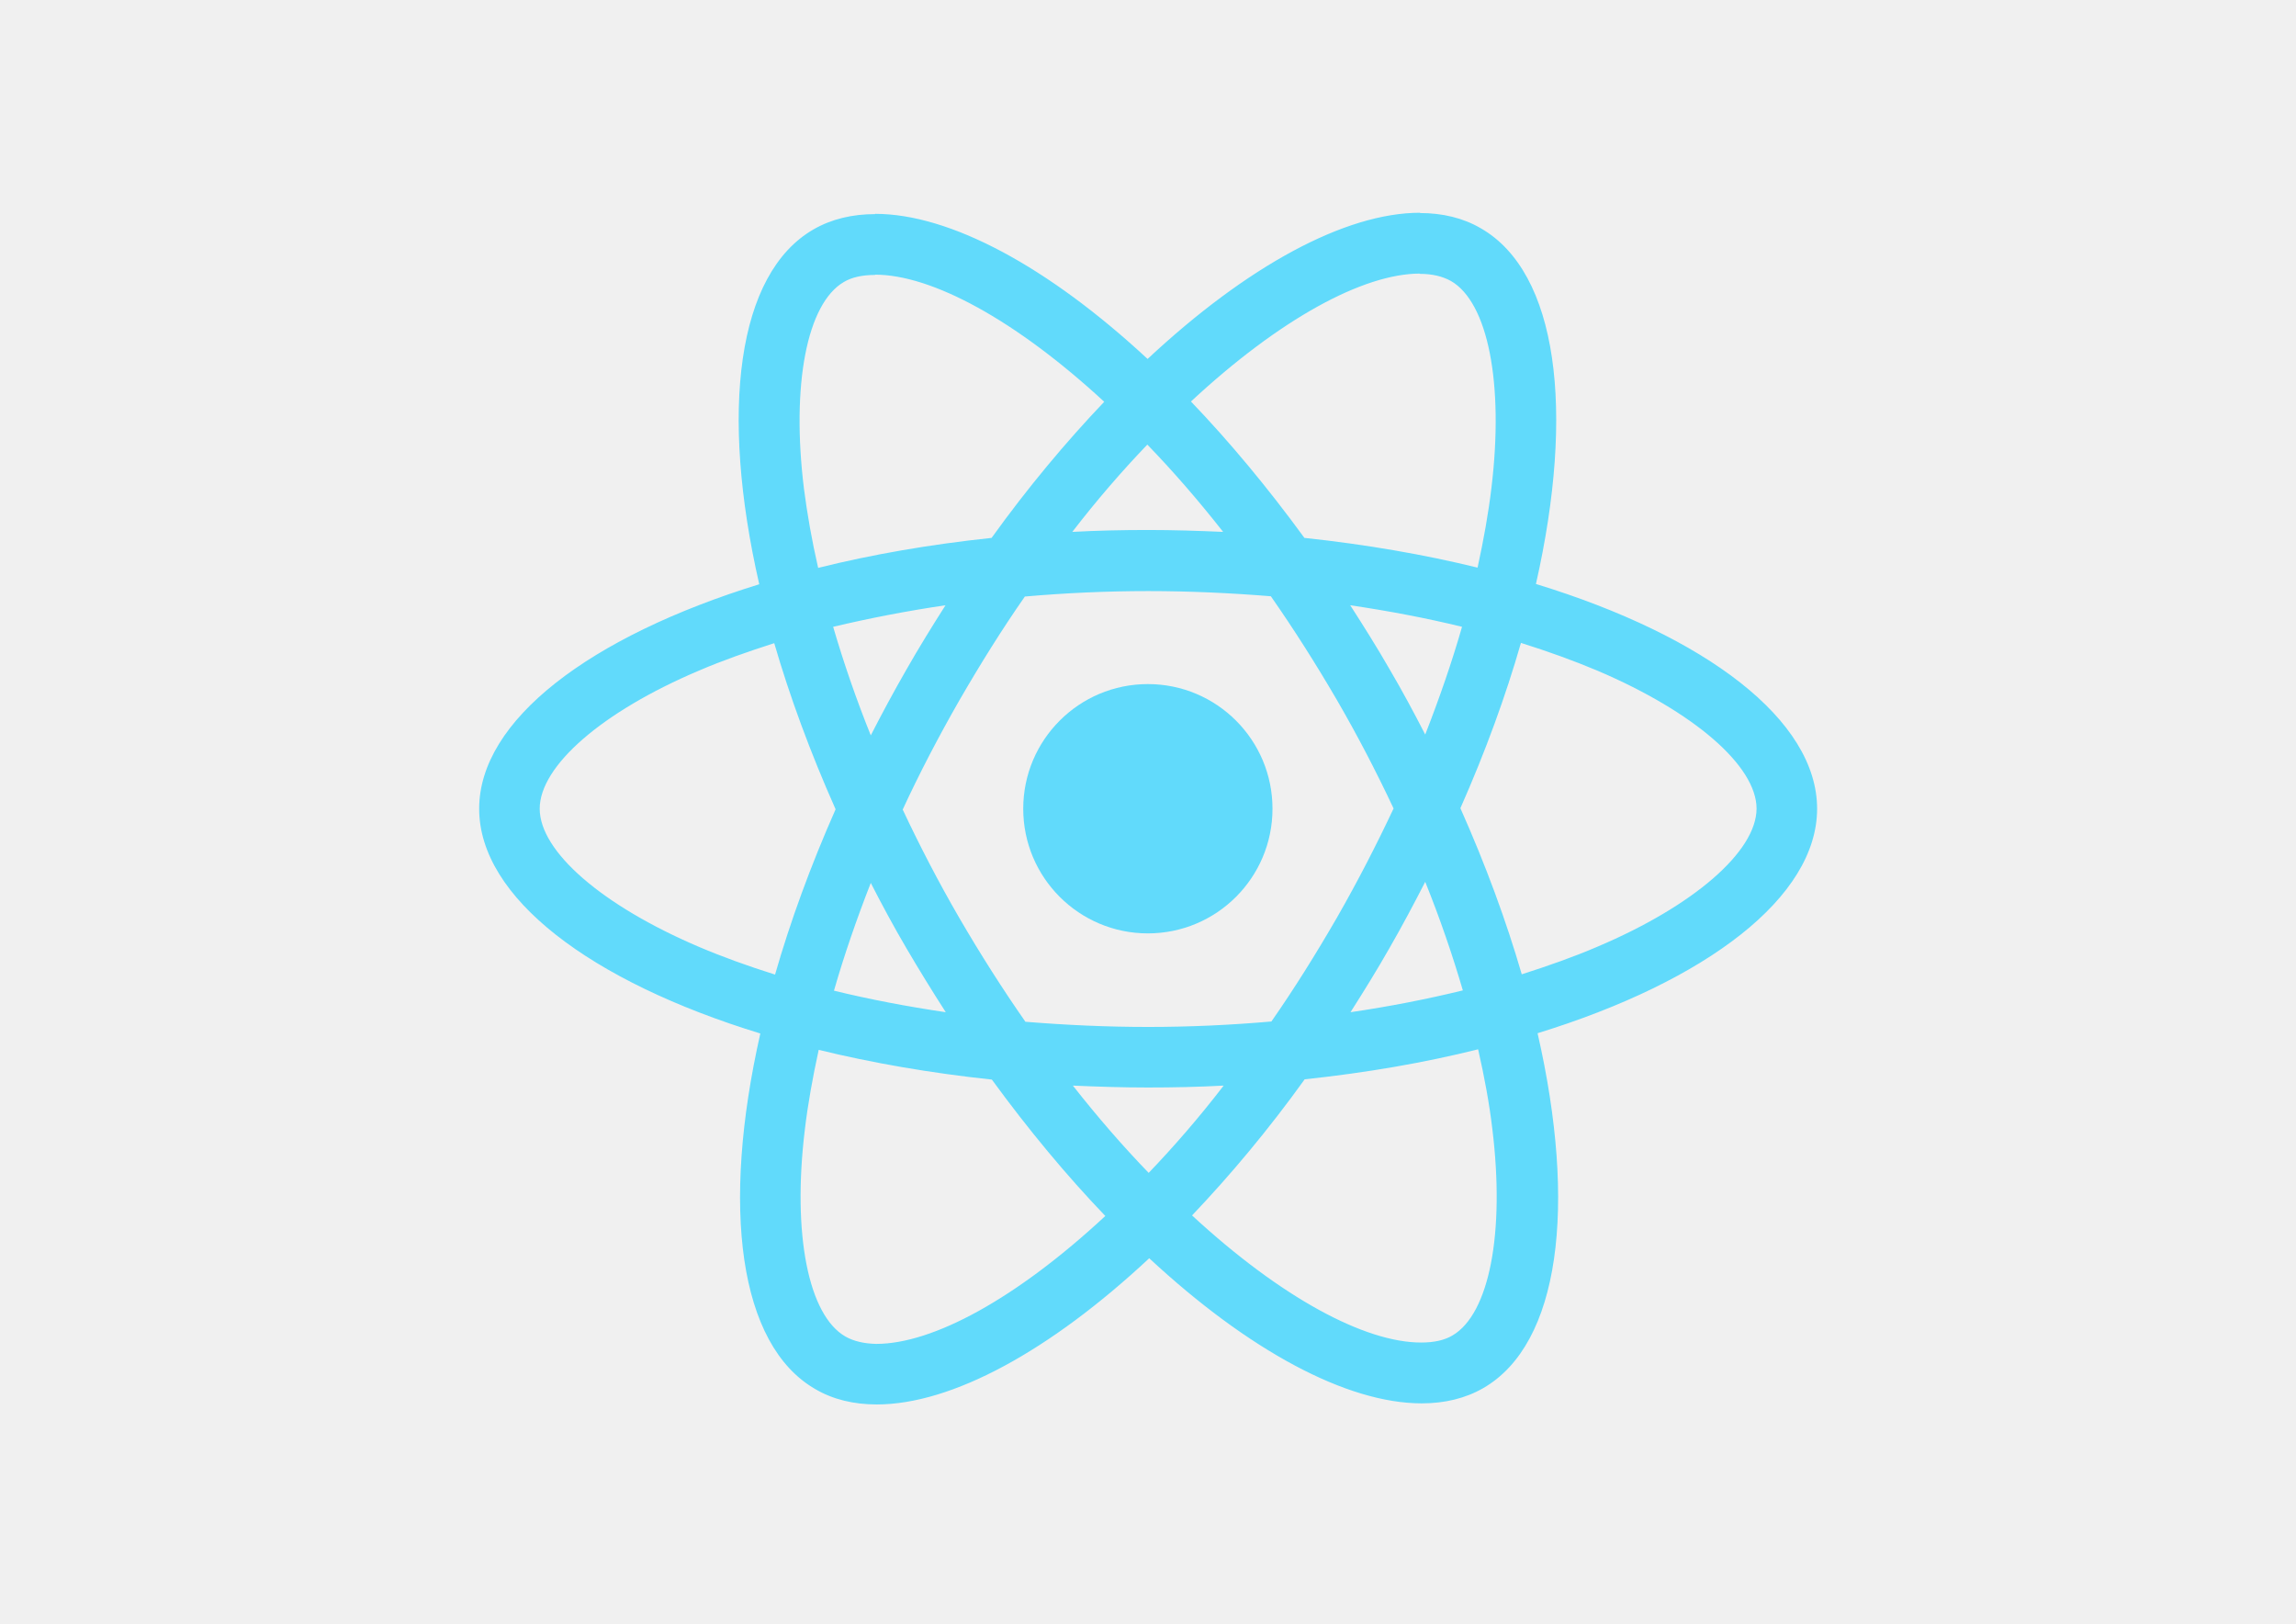
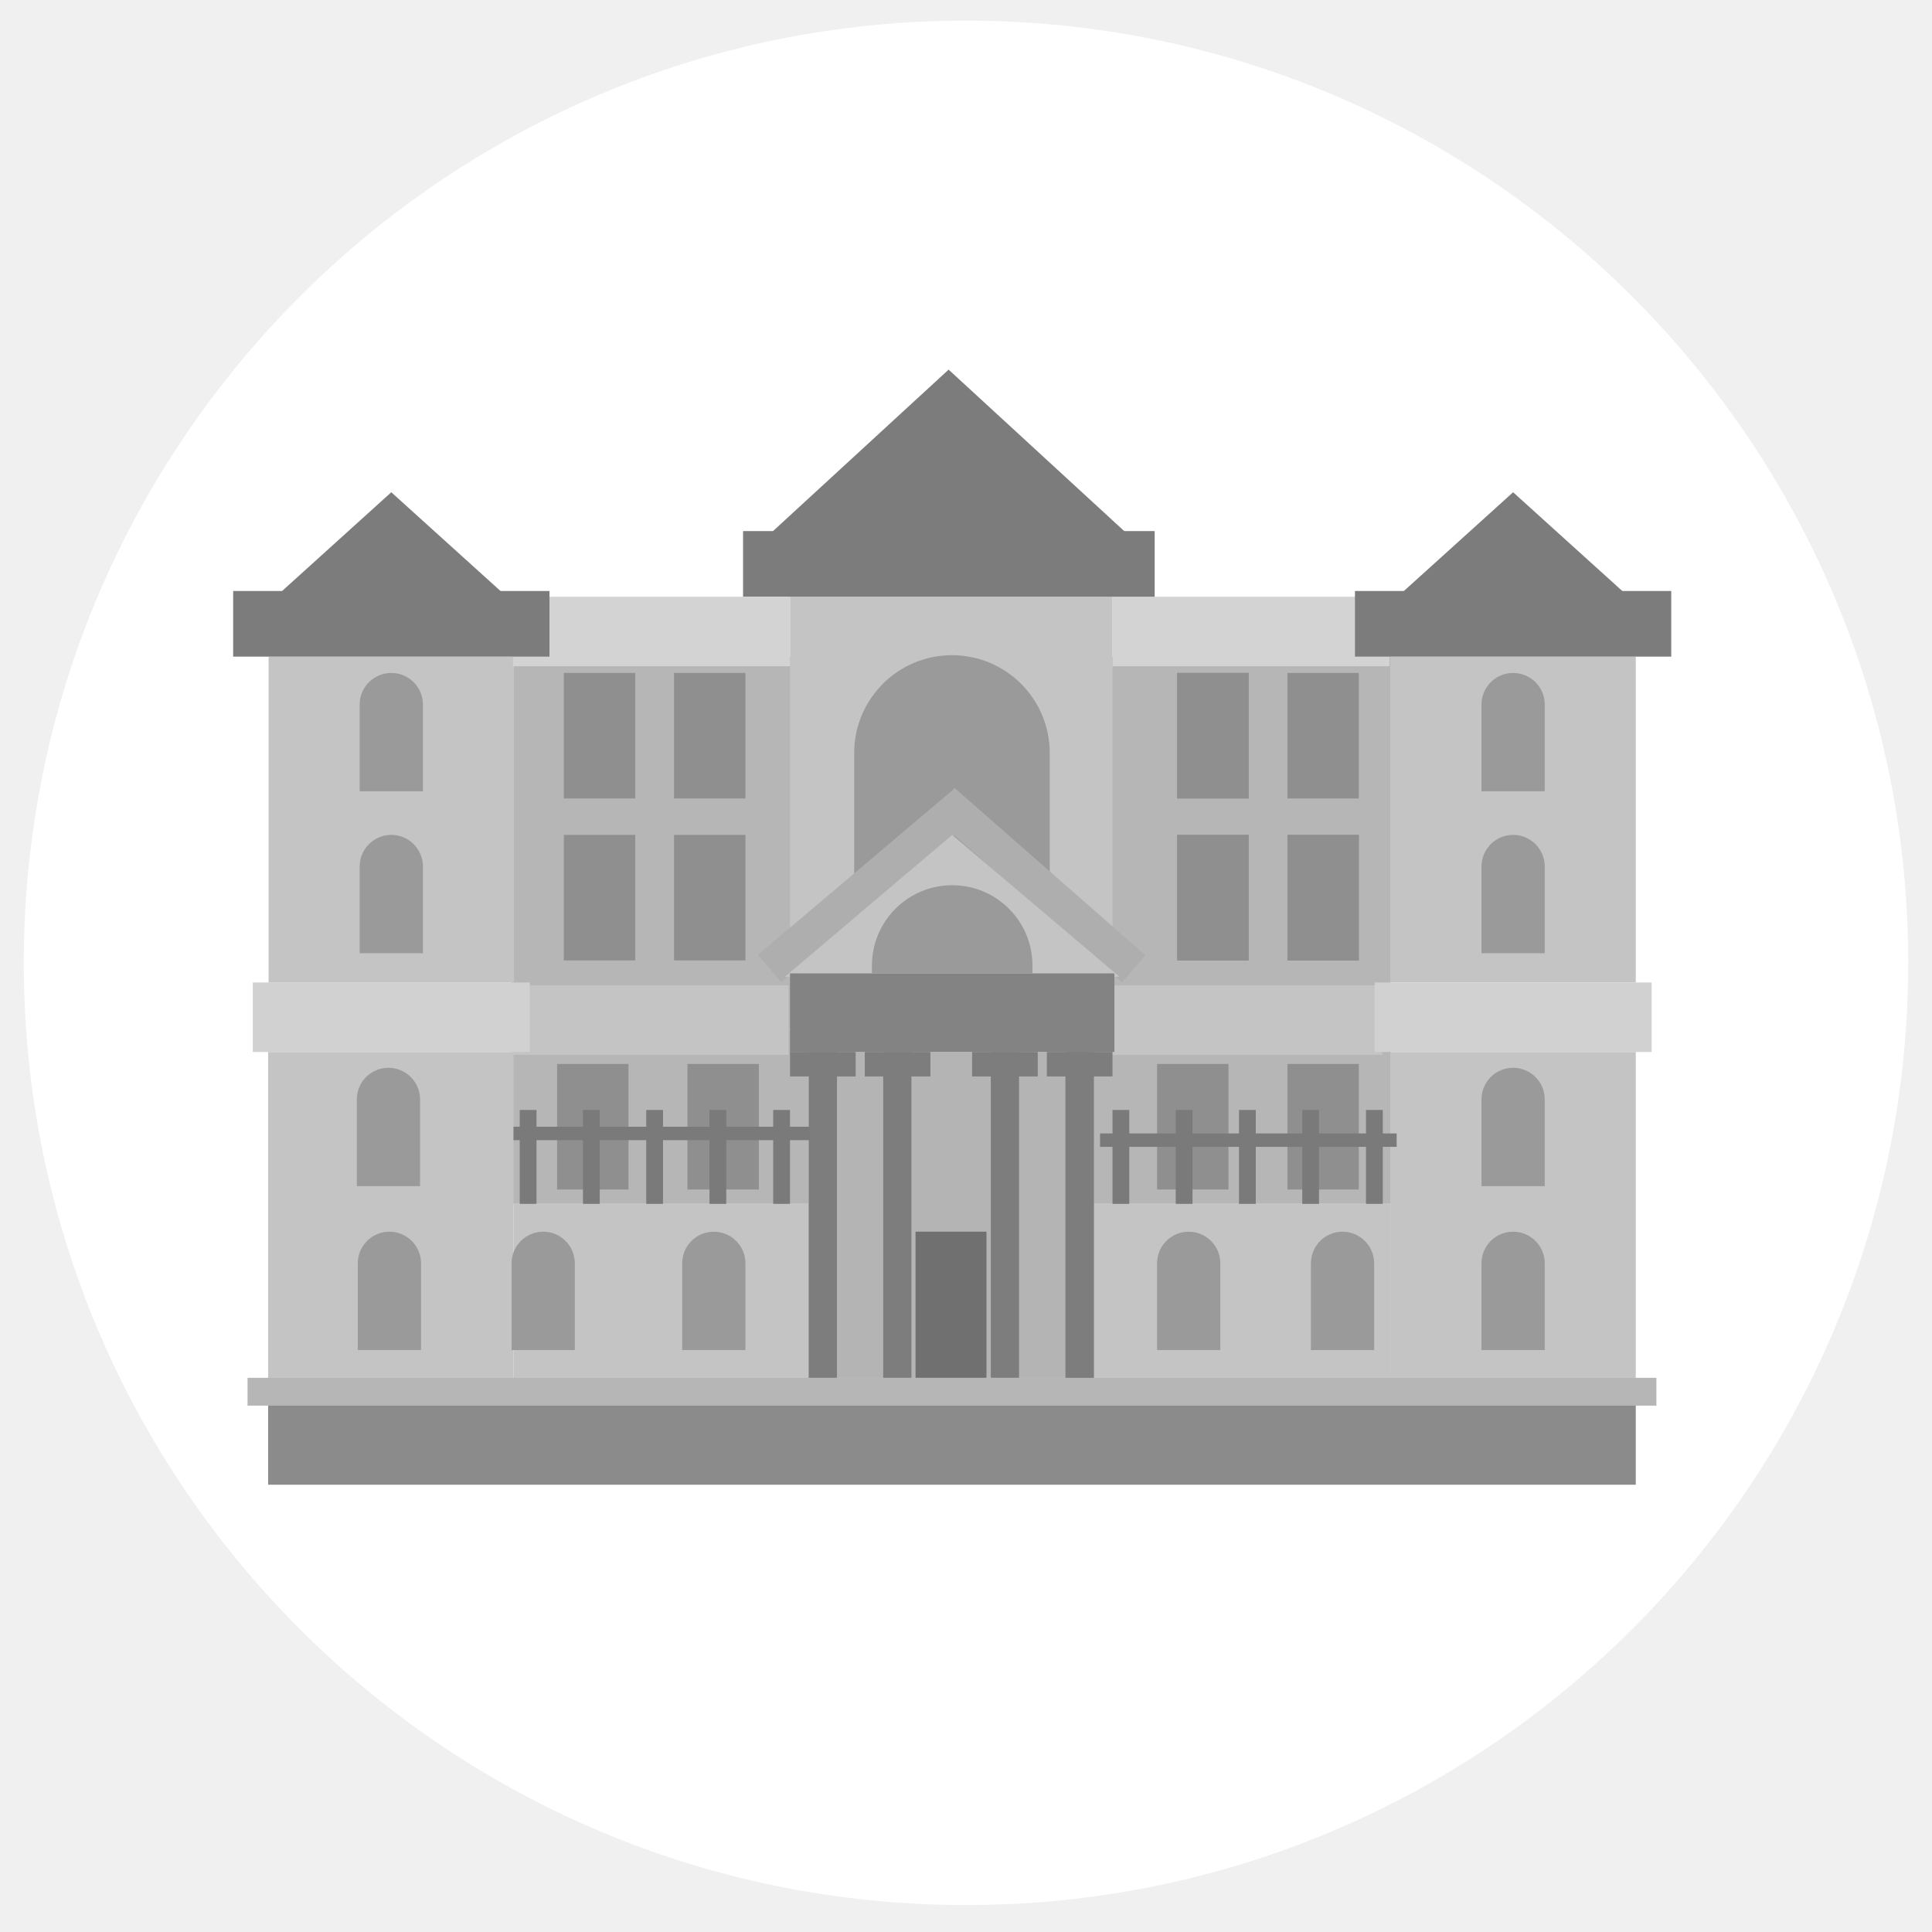
- <svg xmlns="http://www.w3.org/2000/svg" viewBox="0 0 841.9 595.3">
-   <g fill="#61DAFB">
-     <path d="M666.3 296.5c0-32.5-40.7-63.3-103.1-82.4 14.4-63.6 8-114.2-20.2-130.4-6.5-3.8-14.1-5.6-22.4-5.6v22.3c4.6 0 8.3.9 11.4 2.6 13.6 7.8 19.5 37.5 14.9 75.7-1.1 9.4-2.9 19.3-5.1 29.4-19.6-4.8-41-8.5-63.5-10.9-13.5-18.5-27.5-35.3-41.6-50 32.6-30.3 63.2-46.9 84-46.9V78c-27.5 0-63.5 19.6-99.9 53.6-36.4-33.8-72.4-53.2-99.9-53.2v22.3c20.7 0 51.4 16.5 84 46.6-14 14.7-28 31.4-41.3 49.9-22.6 2.4-44 6.1-63.6 11-2.3-10-4-19.7-5.2-29-4.7-38.2 1.1-67.9 14.6-75.8 3-1.8 6.9-2.6 11.5-2.6V78.5c-8.4 0-16 1.8-22.6 5.6-28.1 16.2-34.4 66.7-19.9 130.1-62.2 19.2-102.7 49.9-102.7 82.3 0 32.5 40.7 63.3 103.1 82.4-14.4 63.6-8 114.2 20.2 130.4 6.5 3.8 14.1 5.6 22.5 5.6 27.5 0 63.5-19.6 99.9-53.6 36.4 33.8 72.4 53.2 99.9 53.2 8.4 0 16-1.8 22.6-5.6 28.1-16.2 34.4-66.7 19.9-130.1 62-19.1 102.5-49.9 102.5-82.3zm-130.2-66.7c-3.7 12.9-8.3 26.2-13.5 39.5-4.1-8-8.4-16-13.1-24-4.6-8-9.5-15.8-14.4-23.4 14.2 2.1 27.9 4.7 41 7.9zm-45.8 106.5c-7.8 13.5-15.8 26.3-24.1 38.2-14.9 1.3-30 2-45.2 2-15.1 0-30.2-.7-45-1.9-8.3-11.9-16.4-24.6-24.2-38-7.6-13.1-14.5-26.4-20.8-39.8 6.2-13.4 13.2-26.8 20.7-39.9 7.8-13.5 15.8-26.3 24.1-38.2 14.9-1.3 30-2 45.2-2 15.1 0 30.2.7 45 1.9 8.3 11.9 16.4 24.6 24.2 38 7.6 13.1 14.5 26.4 20.8 39.8-6.3 13.4-13.2 26.8-20.7 39.9zm32.3-13c5.4 13.4 10 26.8 13.8 39.8-13.1 3.2-26.9 5.9-41.2 8 4.9-7.7 9.8-15.6 14.4-23.7 4.6-8 8.9-16.1 13-24.1zM421.2 430c-9.3-9.6-18.6-20.3-27.8-32 9 .4 18.2.7 27.5.7 9.4 0 18.7-.2 27.8-.7-9 11.7-18.3 22.4-27.5 32zm-74.4-58.9c-14.2-2.1-27.9-4.7-41-7.9 3.7-12.9 8.3-26.2 13.5-39.5 4.1 8 8.4 16 13.1 24 4.7 8 9.5 15.8 14.4 23.4zM420.7 163c9.3 9.6 18.6 20.3 27.8 32-9-.4-18.2-.7-27.5-.7-9.4 0-18.7.2-27.8.7 9-11.7 18.3-22.4 27.5-32zm-74 58.9c-4.9 7.7-9.8 15.6-14.4 23.7-4.6 8-8.9 16-13 24-5.4-13.4-10-26.8-13.8-39.8 13.1-3.1 26.9-5.8 41.2-7.9zm-90.5 125.2c-35.4-15.1-58.3-34.9-58.3-50.6 0-15.7 22.9-35.6 58.3-50.6 8.6-3.7 18-7 27.7-10.1 5.7 19.6 13.2 40 22.5 60.9-9.2 20.8-16.6 41.1-22.2 60.6-9.9-3.1-19.3-6.5-28-10.2zM310 490c-13.6-7.8-19.5-37.5-14.9-75.7 1.1-9.4 2.9-19.3 5.1-29.4 19.6 4.8 41 8.5 63.5 10.9 13.5 18.5 27.5 35.3 41.6 50-32.6 30.3-63.2 46.9-84 46.9-4.5-.1-8.3-1-11.3-2.7zm237.2-76.2c4.7 38.2-1.1 67.9-14.6 75.8-3 1.8-6.9 2.6-11.5 2.6-20.7 0-51.4-16.5-84-46.6 14-14.7 28-31.4 41.3-49.9 22.6-2.4 44-6.1 63.6-11 2.3 10.1 4.1 19.8 5.2 29.1zm38.5-66.7c-8.6 3.7-18 7-27.7 10.1-5.7-19.6-13.2-40-22.5-60.9 9.2-20.8 16.6-41.1 22.2-60.6 9.9 3.1 19.3 6.5 28.1 10.2 35.4 15.1 58.3 34.9 58.3 50.6-.1 15.7-23 35.6-58.4 50.6zM320.8 78.4z" />
-     <circle cx="420.9" cy="296.5" r="45.7" />
-     <path d="M520.5 78.1z" />
-   </g>
+ <svg xmlns="http://www.w3.org/2000/svg" width="38" height="38" viewBox="0 0 38 38" fill="none">
+   <circle r="18.532" transform="matrix(-1 0 0 1 19 18.9378)" fill="white" />
+   <rect width="5.844" height="3.421" transform="matrix(-1 0 0 1 27.3574 20.2576)" fill="#B6B6B6" />
+   <rect width="5.844" height="7.342" transform="matrix(-1 0 0 1 27.3574 12.9153)" fill="#B6B6B6" />
+   <rect width="5.448" height="1.367" transform="matrix(-1 0 0 1 27.188 19.381)" fill="#C4C4C4" />
+   <rect width="5.448" height="1.367" transform="matrix(-1 0 0 1 27.3291 11.7372)" fill="#D3D3D3" />
+   <rect width="5.844" height="7.342" transform="matrix(-1 0 0 1 15.9058 12.9153)" fill="#B6B6B6" />
+   <rect width="6.343" height="7.521" transform="matrix(-1 0 0 1 21.8813 11.7372)" fill="#C4C4C4" />
+   <path d="M20.647 14.81C20.647 13.748 19.786 12.887 18.724 12.887V12.887C17.662 12.887 16.801 13.748 16.801 14.81V17.439H20.647V14.81Z" fill="#9A9A9A" />
+   <rect width="5.608" height="6.409" transform="matrix(-1 0 0 1 21.5139 20.691)" fill="#B4B4B4" />
+   <rect width="5.844" height="3.421" transform="matrix(-1 0 0 1 15.9058 20.2576)" fill="#B6B6B6" />
+   <rect width="1.404" height="2.469" transform="matrix(-1 0 0 1 26.7261 20.9266)" fill="#8F8F8F" />
+   <rect width="1.404" height="2.469" transform="matrix(-1 0 0 1 26.7261 16.4214)" fill="#8F8F8F" />
+   <rect width="1.404" height="2.469" transform="matrix(-1 0 0 1 26.7261 13.2357)" fill="#8F8F8F" />
+   <rect width="1.404" height="2.469" transform="matrix(-1 0 0 1 24.5581 16.4214)" fill="#8F8F8F" />
+   <rect width="1.404" height="2.469" transform="matrix(-1 0 0 1 24.5581 13.2357)" fill="#8F8F8F" />
+   <rect width="1.404" height="2.469" transform="matrix(-1 0 0 1 26.7261 16.4214)" fill="#8F8F8F" />
+   <rect width="1.404" height="2.469" transform="matrix(-1 0 0 1 24.5581 16.4214)" fill="#8F8F8F" />
+   <rect width="1.404" height="2.469" transform="matrix(-1 0 0 1 24.5581 13.2357)" fill="#8F8F8F" />
+   <rect width="1.404" height="2.469" transform="matrix(-1 0 0 1 14.6616 13.2357)" fill="#8F8F8F" />
+   <rect width="1.404" height="2.469" transform="matrix(-1 0 0 1 14.6616 16.4214)" fill="#8F8F8F" />
+   <rect width="1.404" height="2.469" transform="matrix(-1 0 0 1 12.4939 16.4214)" fill="#8F8F8F" />
+   <rect width="1.404" height="2.469" transform="matrix(-1 0 0 1 12.4939 13.2357)" fill="#8F8F8F" />
+   <rect width="1.404" height="2.469" transform="matrix(-1 0 0 1 24.1624 20.9266)" fill="#8F8F8F" />
+   <rect width="1.404" height="2.469" transform="matrix(-1 0 0 1 14.9255 20.9266)" fill="#8F8F8F" />
+   <rect width="1.404" height="2.469" transform="matrix(-1 0 0 1 12.3618 20.9266)" fill="#8F8F8F" />
+   <rect width="4.826" height="6.409" transform="matrix(-1 0 0 1 32.1738 20.691)" fill="#C4C4C4" />
+   <rect width="4.826" height="6.409" transform="matrix(-1 0 0 1 32.1738 12.9153)" fill="#C4C4C4" />
+   <rect width="5.844" height="3.421" transform="matrix(-1 0 0 1 27.3574 23.6788)" fill="#C4C4C4" />
+   <rect width="5.844" height="3.421" transform="matrix(-1 0 0 1 15.9436 23.6788)" fill="#C4C4C4" />
+   <rect width="4.826" height="6.409" transform="matrix(-1 0 0 1 10.0999 20.691)" fill="#C4C4C4" />
+   <rect width="4.995" height="0.707" transform="matrix(-0.752084 -0.659068 -0.659068 0.752084 22.5317 18.7902)" fill="#AEAEAE" />
+   <rect width="4.995" height="0.707" transform="matrix(-0.763458 0.645858 0.645858 0.763458 18.72 15.5543)" fill="#AEAEAE" />
+   <rect width="26.9" height="2.102" transform="matrix(-1 0 0 1 32.1738 27.1003)" fill="#8B8B8B" />
+   <path d="M18.729 16.421L15.435 19.214H22.022L18.729 16.421Z" fill="#C4C4C4" />
+   <rect width="0.556" height="6.409" transform="matrix(-1 0 0 1 21.5139 20.691)" fill="#7D7D7D" />
+   <rect width="0.556" height="6.409" transform="matrix(-1 0 0 1 21.5139 20.691)" fill="#7D7D7D" />
+   <path d="M17.927 20.691H17.371V27.1H17.927V20.691Z" fill="#7D7D7D" />
+   <rect width="0.556" height="6.409" transform="matrix(-1 0 0 1 20.0435 20.691)" fill="#7D7D7D" />
+   <rect width="0.556" height="6.409" transform="matrix(-1 0 0 1 16.4619 20.691)" fill="#7D7D7D" />
+   <rect width="1.291" height="0.481" transform="matrix(-1 0 0 1 20.4111 20.691)" fill="#7D7D7D" />
+   <rect width="1.291" height="0.481" transform="matrix(-1 0 0 1 16.8296 20.691)" fill="#7D7D7D" />
+   <rect width="1.291" height="0.481" transform="matrix(-1 0 0 1 21.8813 20.691)" fill="#7D7D7D" />
+   <rect width="1.291" height="0.481" transform="matrix(-1 0 0 1 18.2998 20.691)" fill="#7D7D7D" />
+   <rect width="5.448" height="1.367" transform="matrix(-1 0 0 1 32.4849 19.3245)" fill="#D1D1D1" />
+   <rect width="5.448" height="1.367" transform="matrix(-1 0 0 1 15.51 19.381)" fill="#C4C4C4" />
+   <rect width="6.381" height="1.546" transform="matrix(-1 0 0 1 21.9192 19.1454)" fill="#838383" />
+   <path d="M20.307 18.99C20.307 18.118 19.601 17.411 18.729 17.411V17.411C17.857 17.411 17.15 18.118 17.15 18.99V19.145H20.307V18.99Z" fill="#9A9A9A" />
+   <path d="M30.383 24.848C30.383 24.504 30.105 24.226 29.761 24.226V24.226C29.417 24.226 29.139 24.504 29.139 24.848V26.554H30.383V24.848Z" fill="#9A9A9A" />
+   <path d="M30.383 21.624C30.383 21.281 30.105 21.002 29.761 21.002V21.002C29.417 21.002 29.139 21.281 29.139 21.624V23.33H30.383V21.624Z" fill="#9A9A9A" />
+   <path d="M30.383 13.858C30.383 13.514 30.105 13.236 29.761 13.236V13.236C29.417 13.236 29.139 13.514 29.139 13.858V15.564H30.383V13.858Z" fill="#9A9A9A" />
+   <path d="M30.383 17.044C30.383 16.7 30.105 16.421 29.761 16.421V16.421C29.417 16.421 29.139 16.7 29.139 17.044V18.749H30.383V17.044Z" fill="#9A9A9A" />
+   <path d="M8.262 21.624C8.262 21.281 7.983 21.002 7.64 21.002V21.002C7.296 21.002 7.018 21.281 7.018 21.624V23.33H8.262V21.624Z" fill="#9A9A9A" />
+   <path d="M24.002 24.848C24.002 24.504 23.723 24.226 23.38 24.226V24.226C23.036 24.226 22.758 24.504 22.758 24.848V26.554H24.002V24.848Z" fill="#9A9A9A" />
+   <path d="M27.028 24.848C27.028 24.504 26.749 24.226 26.405 24.226V24.226C26.062 24.226 25.784 24.504 25.784 24.848V26.554H27.028V24.848Z" fill="#9A9A9A" />
+   <path d="M14.662 24.848C14.662 24.504 14.383 24.226 14.04 24.226V24.226C13.696 24.226 13.418 24.504 13.418 24.848V26.554H14.662V24.848Z" fill="#9A9A9A" />
+   <path d="M8.281 24.848C8.281 24.504 8.002 24.226 7.659 24.226V24.226C7.315 24.226 7.037 24.504 7.037 24.848V26.554H8.281V24.848Z" fill="#9A9A9A" />
+   <path d="M11.306 24.848C11.306 24.504 11.028 24.226 10.684 24.226V24.226C10.341 24.226 10.062 24.504 10.062 24.848V26.554H11.306V24.848Z" fill="#9A9A9A" />
+   <rect width="1.395" height="2.875" transform="matrix(-1 0 0 1 19.4026 24.2256)" fill="#707070" />
+   <rect width="5.448" height="1.367" transform="matrix(-1 0 0 1 10.4202 19.3245)" fill="#D1D1D1" />
+   <rect width="0.33" height="1.847" transform="matrix(-1 0 0 1 27.1973 21.8315)" fill="#7A7A7A" />
+   <rect width="0.33" height="1.847" transform="matrix(-1 0 0 1 23.4553 21.8315)" fill="#7A7A7A" />
+   <rect width="0.33" height="1.847" transform="matrix(-1 0 0 1 25.9436 21.8315)" fill="#7A7A7A" />
+   <rect width="0.33" height="1.847" transform="matrix(-1 0 0 1 24.6997 21.8315)" fill="#7A7A7A" />
+   <rect width="0.33" height="1.847" transform="matrix(-1 0 0 1 22.2114 21.8315)" fill="#7A7A7A" />
+   <rect width="0.33" height="1.847" transform="matrix(-1 0 0 1 15.5383 21.8315)" fill="#7A7A7A" />
+   <rect width="0.33" height="1.847" transform="matrix(-1 0 0 1 11.7964 21.8315)" fill="#7A7A7A" />
+   <rect width="0.33" height="1.847" transform="matrix(-1 0 0 1 14.2847 21.8315)" fill="#7A7A7A" />
+   <rect width="0.33" height="1.847" transform="matrix(-1 0 0 1 13.0405 21.8315)" fill="#7A7A7A" />
+   <rect width="0.33" height="1.847" transform="matrix(-1 0 0 1 10.5522 21.8315)" fill="#7A7A7A" />
+   <rect width="5.834" height="0.264" transform="matrix(-1 0 0 1 27.4707 22.2933)" fill="#7A7A7A" />
+   <rect width="5.834" height="0.264" transform="matrix(-1 0 0 1 15.9341 22.1615)" fill="#7A7A7A" />
+   <rect width="6.221" height="1.291" transform="matrix(-1 0 0 1 32.8713 11.624)" fill="#7C7C7C" />
+   <path d="M29.761 9.682L27.532 11.697H31.989L29.761 9.682Z" fill="#7C7C7C" />
+   <rect width="4.826" height="6.409" transform="matrix(-1 0 0 1 10.1091 12.9153)" fill="#C4C4C4" />
+   <rect width="8.096" height="1.291" transform="matrix(-1 0 0 1 22.7109 10.4458)" fill="#7C7C7C" />
+   <path d="M7.696 9.682L5.468 11.697H9.925L7.696 9.682Z" fill="#7C7C7C" />
+   <path d="M18.658 7.27L15.107 10.535H22.209L18.658 7.27Z" fill="#7C7C7C" />
+   <rect width="27.71" height="0.547" transform="matrix(-1 0 0 1 32.5791 27.1003)" fill="#B6B6B6" />
+   <path d="M8.319 13.858C8.319 13.514 8.04 13.236 7.697 13.236V13.236C7.353 13.236 7.074 13.514 7.074 13.858V15.564H8.319V13.858Z" fill="#9A9A9A" />
+   <path d="M8.319 17.044C8.319 16.7 8.04 16.421 7.697 16.421V16.421C7.353 16.421 7.074 16.7 7.074 17.044V18.749H8.319V17.044Z" fill="#9A9A9A" />
+   <rect width="5.448" height="1.367" transform="matrix(-1 0 0 1 15.5383 11.7372)" fill="#D3D3D3" />
+   <rect width="6.221" height="1.291" transform="matrix(-1 0 0 1 10.8069 11.624)" fill="#7C7C7C" />
</svg>
